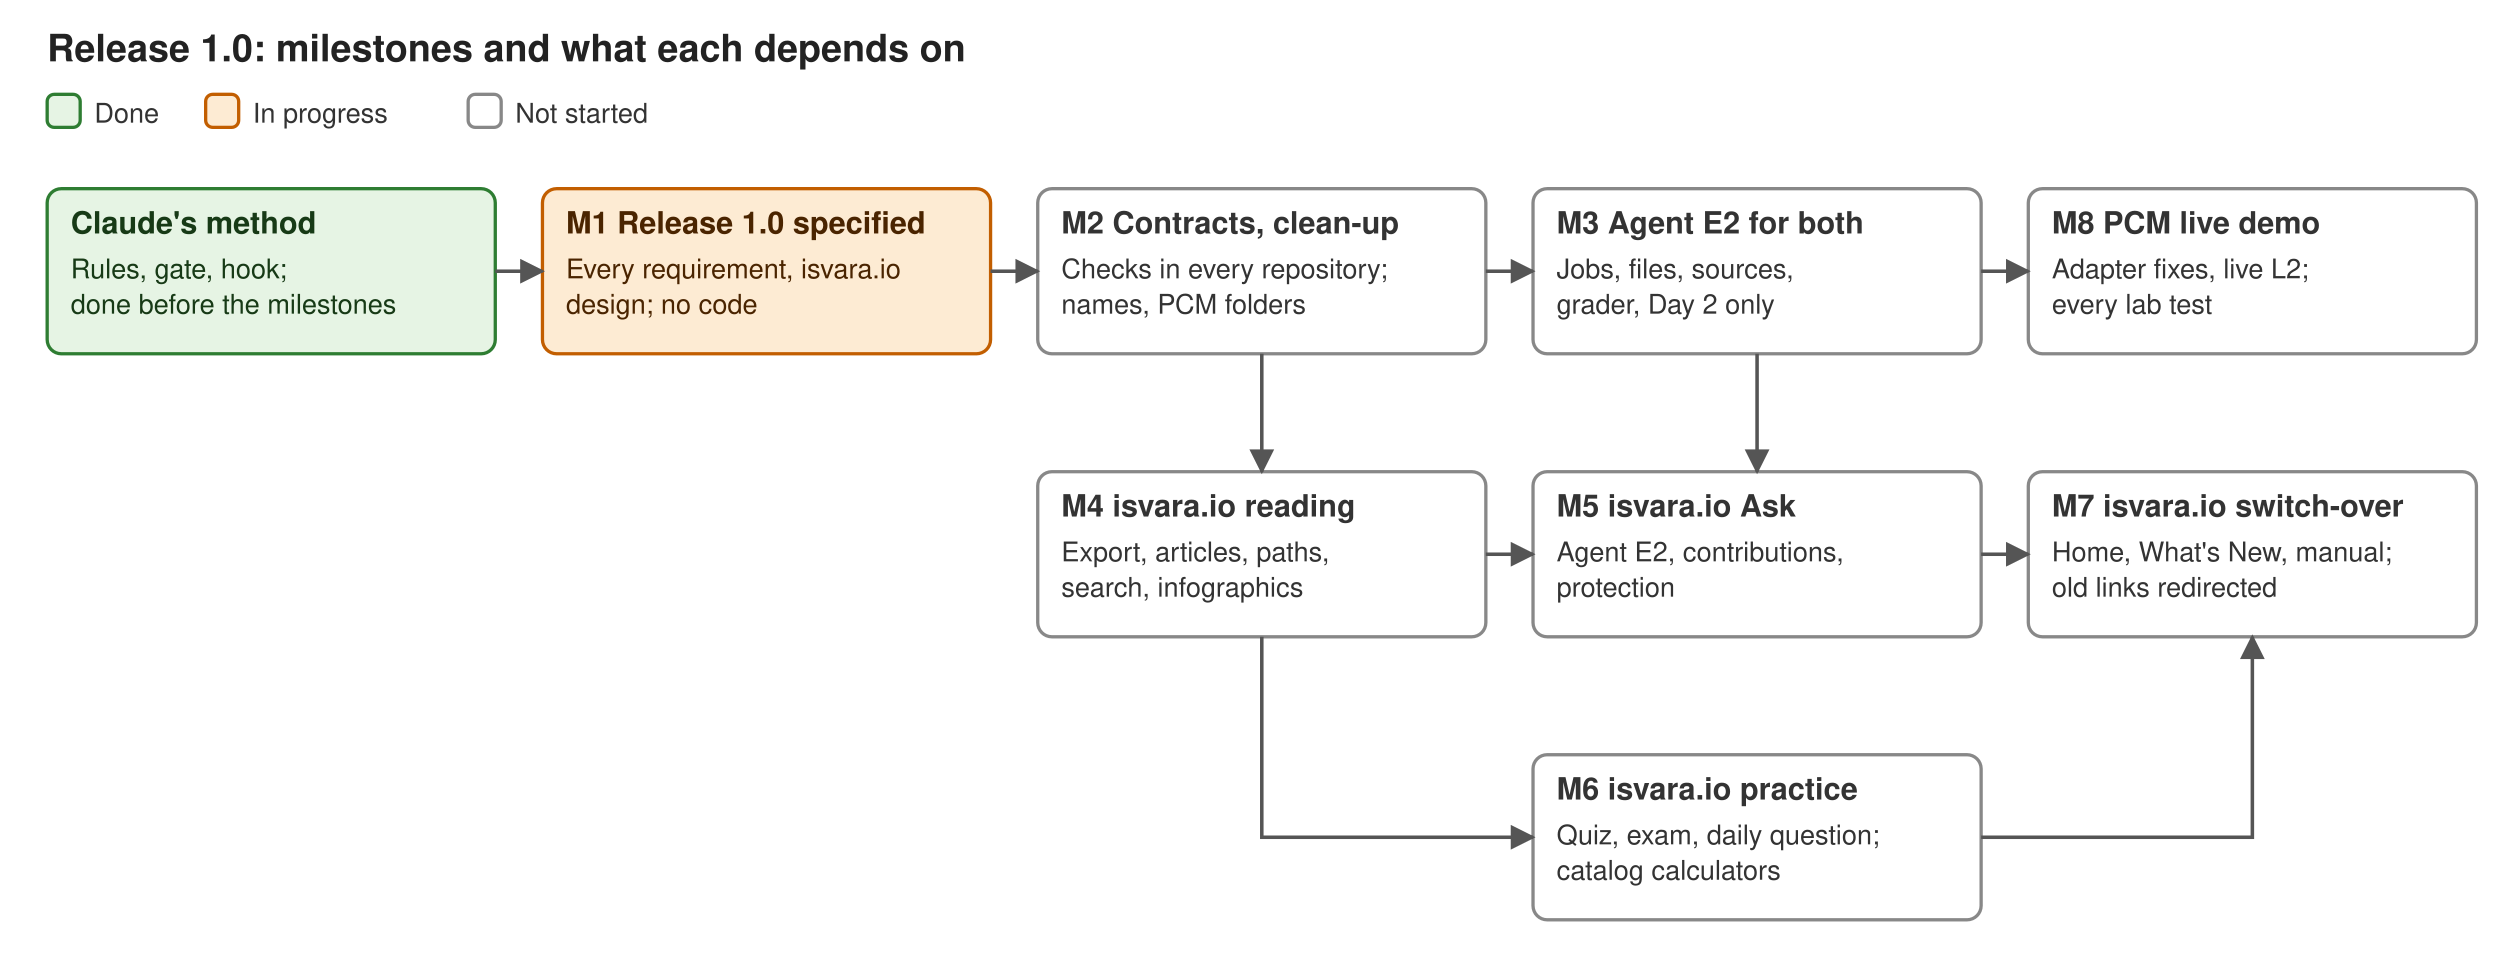
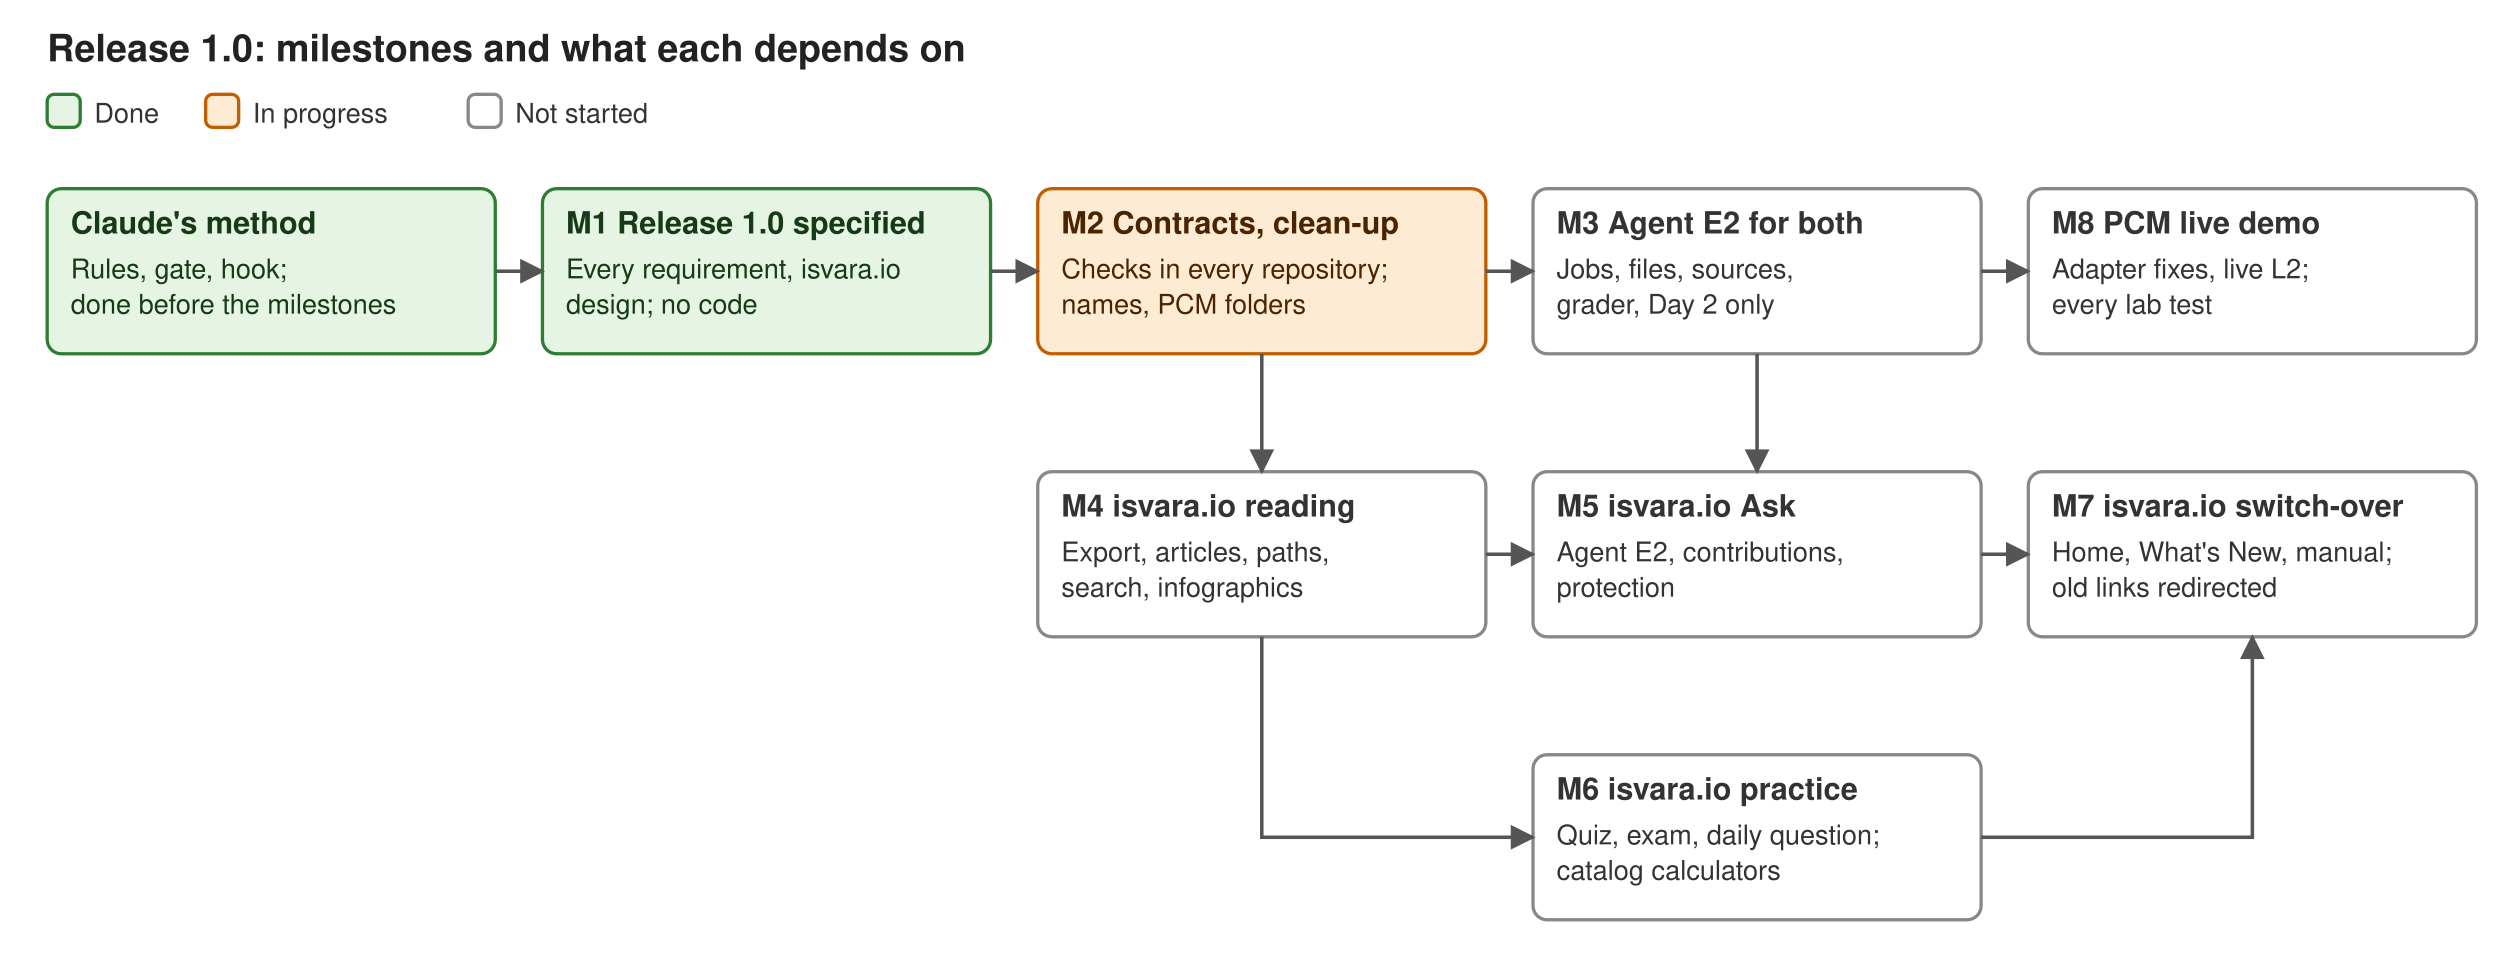
<svg xmlns="http://www.w3.org/2000/svg" width="1060" height="410" viewBox="0 0 1060 410" font-family="-apple-system,Segoe UI,Helvetica,Arial,sans-serif">
  <defs>
    <marker id="ah" viewBox="0 0 10 10" refX="9" refY="5" markerWidth="7" markerHeight="7" orient="auto-start-reverse">
      <path d="M0,0 L10,5 L0,10 z" fill="#555555" />
    </marker>
  </defs>
  <rect width="1060" height="410" fill="#ffffff" />
  <text x="20" y="26" font-size="16" font-weight="bold" fill="#222" text-anchor="start">Release 1.0: milestones and what each depends on</text>
  <rect x="20" y="40" width="14" height="14" rx="3" fill="#e6f4e4" stroke="#2e7d32" stroke-width="1.4" />
  <text x="40" y="52" font-size="11.5" font-weight="normal" fill="#333" text-anchor="start">Done</text>
  <rect x="87.2" y="40" width="14" height="14" rx="3" fill="#fdebd3" stroke="#c25e00" stroke-width="1.4" />
  <text x="107.2" y="52" font-size="11.5" font-weight="normal" fill="#333" text-anchor="start">In progress</text>
  <rect x="198.5" y="40" width="14" height="14" rx="3" fill="#ffffff" stroke="#888888" stroke-width="1.4" />
  <text x="218.5" y="52" font-size="11.5" font-weight="normal" fill="#333" text-anchor="start">Not started</text>
  <rect x="20" y="80" width="190" height="70" rx="6" fill="#e6f4e4" stroke="#2e7d32" stroke-width="1.4" />
  <text x="30" y="99" font-size="13" font-weight="bold" fill="#173a16" text-anchor="start">Claude's method</text>
  <text x="30" y="118" font-size="11.5" font-weight="normal" fill="#173a16" text-anchor="start">Rules, gate, hook;</text>
  <text x="30" y="133" font-size="11.5" font-weight="normal" fill="#173a16" text-anchor="start">done before the milestones</text>
-   <rect x="230" y="80" width="190" height="70" rx="6" fill="#fdebd3" stroke="#c25e00" stroke-width="1.4" />
-   <text x="240" y="99" font-size="13" font-weight="bold" fill="#4a2400" text-anchor="start">M1 Release 1.0 specified</text>
-   <text x="240" y="118" font-size="11.5" font-weight="normal" fill="#4a2400" text-anchor="start">Every requirement, isvara.io</text>
-   <text x="240" y="133" font-size="11.5" font-weight="normal" fill="#4a2400" text-anchor="start">design; no code</text>
-   <rect x="440" y="80" width="190" height="70" rx="6" fill="#ffffff" stroke="#888888" stroke-width="1.4" />
-   <text x="450" y="99" font-size="13" font-weight="bold" fill="#333333" text-anchor="start">M2 Contracts, clean-up</text>
-   <text x="450" y="118" font-size="11.5" font-weight="normal" fill="#333333" text-anchor="start">Checks in every repository;</text>
-   <text x="450" y="133" font-size="11.5" font-weight="normal" fill="#333333" text-anchor="start">names, PCM folders</text>
+   <rect x="230" y="80" width="190" height="70" rx="6" fill="#e6f4e4" stroke="#2e7d32" stroke-width="1.4" />
+   <text x="240" y="99" font-size="13" font-weight="bold" fill="#173a16" text-anchor="start">M1 Release 1.0 specified</text>
+   <text x="240" y="118" font-size="11.5" font-weight="normal" fill="#173a16" text-anchor="start">Every requirement, isvara.io</text>
+   <text x="240" y="133" font-size="11.5" font-weight="normal" fill="#173a16" text-anchor="start">design; no code</text>
+   <rect x="440" y="80" width="190" height="70" rx="6" fill="#fdebd3" stroke="#c25e00" stroke-width="1.4" />
+   <text x="450" y="99" font-size="13" font-weight="bold" fill="#4a2400" text-anchor="start">M2 Contracts, clean-up</text>
+   <text x="450" y="118" font-size="11.5" font-weight="normal" fill="#4a2400" text-anchor="start">Checks in every repository;</text>
+   <text x="450" y="133" font-size="11.5" font-weight="normal" fill="#4a2400" text-anchor="start">names, PCM folders</text>
  <rect x="650" y="80" width="190" height="70" rx="6" fill="#ffffff" stroke="#888888" stroke-width="1.4" />
  <text x="660" y="99" font-size="13" font-weight="bold" fill="#333333" text-anchor="start">M3 Agent E2 for both</text>
  <text x="660" y="118" font-size="11.5" font-weight="normal" fill="#333333" text-anchor="start">Jobs, files, sources,</text>
  <text x="660" y="133" font-size="11.5" font-weight="normal" fill="#333333" text-anchor="start">grader, Day 2 only</text>
  <rect x="860" y="80" width="190" height="70" rx="6" fill="#ffffff" stroke="#888888" stroke-width="1.4" />
  <text x="870" y="99" font-size="13" font-weight="bold" fill="#333333" text-anchor="start">M8 PCM live demo</text>
  <text x="870" y="118" font-size="11.5" font-weight="normal" fill="#333333" text-anchor="start">Adapter fixes, live L2;</text>
  <text x="870" y="133" font-size="11.5" font-weight="normal" fill="#333333" text-anchor="start">every lab test</text>
  <rect x="440" y="200" width="190" height="70" rx="6" fill="#ffffff" stroke="#888888" stroke-width="1.4" />
  <text x="450" y="219" font-size="13" font-weight="bold" fill="#333333" text-anchor="start">M4 isvara.io reading</text>
  <text x="450" y="238" font-size="11.5" font-weight="normal" fill="#333333" text-anchor="start">Export, articles, paths,</text>
  <text x="450" y="253" font-size="11.5" font-weight="normal" fill="#333333" text-anchor="start">search, infographics</text>
  <rect x="650" y="200" width="190" height="70" rx="6" fill="#ffffff" stroke="#888888" stroke-width="1.4" />
  <text x="660" y="219" font-size="13" font-weight="bold" fill="#333333" text-anchor="start">M5 isvara.io Ask</text>
  <text x="660" y="238" font-size="11.5" font-weight="normal" fill="#333333" text-anchor="start">Agent E2, contributions,</text>
  <text x="660" y="253" font-size="11.5" font-weight="normal" fill="#333333" text-anchor="start">protection</text>
  <rect x="860" y="200" width="190" height="70" rx="6" fill="#ffffff" stroke="#888888" stroke-width="1.4" />
  <text x="870" y="219" font-size="13" font-weight="bold" fill="#333333" text-anchor="start">M7 isvara.io switch-over</text>
  <text x="870" y="238" font-size="11.5" font-weight="normal" fill="#333333" text-anchor="start">Home, What's New, manual;</text>
  <text x="870" y="253" font-size="11.5" font-weight="normal" fill="#333333" text-anchor="start">old links redirected</text>
  <rect x="650" y="320" width="190" height="70" rx="6" fill="#ffffff" stroke="#888888" stroke-width="1.4" />
  <text x="660" y="339" font-size="13" font-weight="bold" fill="#333333" text-anchor="start">M6 isvara.io practice</text>
  <text x="660" y="358" font-size="11.5" font-weight="normal" fill="#333333" text-anchor="start">Quiz, exam, daily question;</text>
  <text x="660" y="373" font-size="11.5" font-weight="normal" fill="#333333" text-anchor="start">catalog calculators</text>
  <path d="M 210 115 L 230 115" fill="none" stroke="#555555" stroke-width="1.5" marker-end="url(#ah)" />
  <path d="M 420 115 L 440 115" fill="none" stroke="#555555" stroke-width="1.5" marker-end="url(#ah)" />
  <path d="M 630 115 L 650 115" fill="none" stroke="#555555" stroke-width="1.5" marker-end="url(#ah)" />
  <path d="M 840 115 L 860 115" fill="none" stroke="#555555" stroke-width="1.5" marker-end="url(#ah)" />
  <path d="M 535 150 L 535 200" fill="none" stroke="#555555" stroke-width="1.5" marker-end="url(#ah)" />
  <path d="M 745 150 L 745 200" fill="none" stroke="#555555" stroke-width="1.5" marker-end="url(#ah)" />
  <path d="M 630 235 L 650 235" fill="none" stroke="#555555" stroke-width="1.5" marker-end="url(#ah)" />
  <path d="M 840 235 L 860 235" fill="none" stroke="#555555" stroke-width="1.5" marker-end="url(#ah)" />
  <path d="M 535 270 L 535 355 L 650 355" fill="none" stroke="#555555" stroke-width="1.5" marker-end="url(#ah)" />
  <path d="M 840 355 L 955 355 L 955 270" fill="none" stroke="#555555" stroke-width="1.5" marker-end="url(#ah)" />
</svg>
